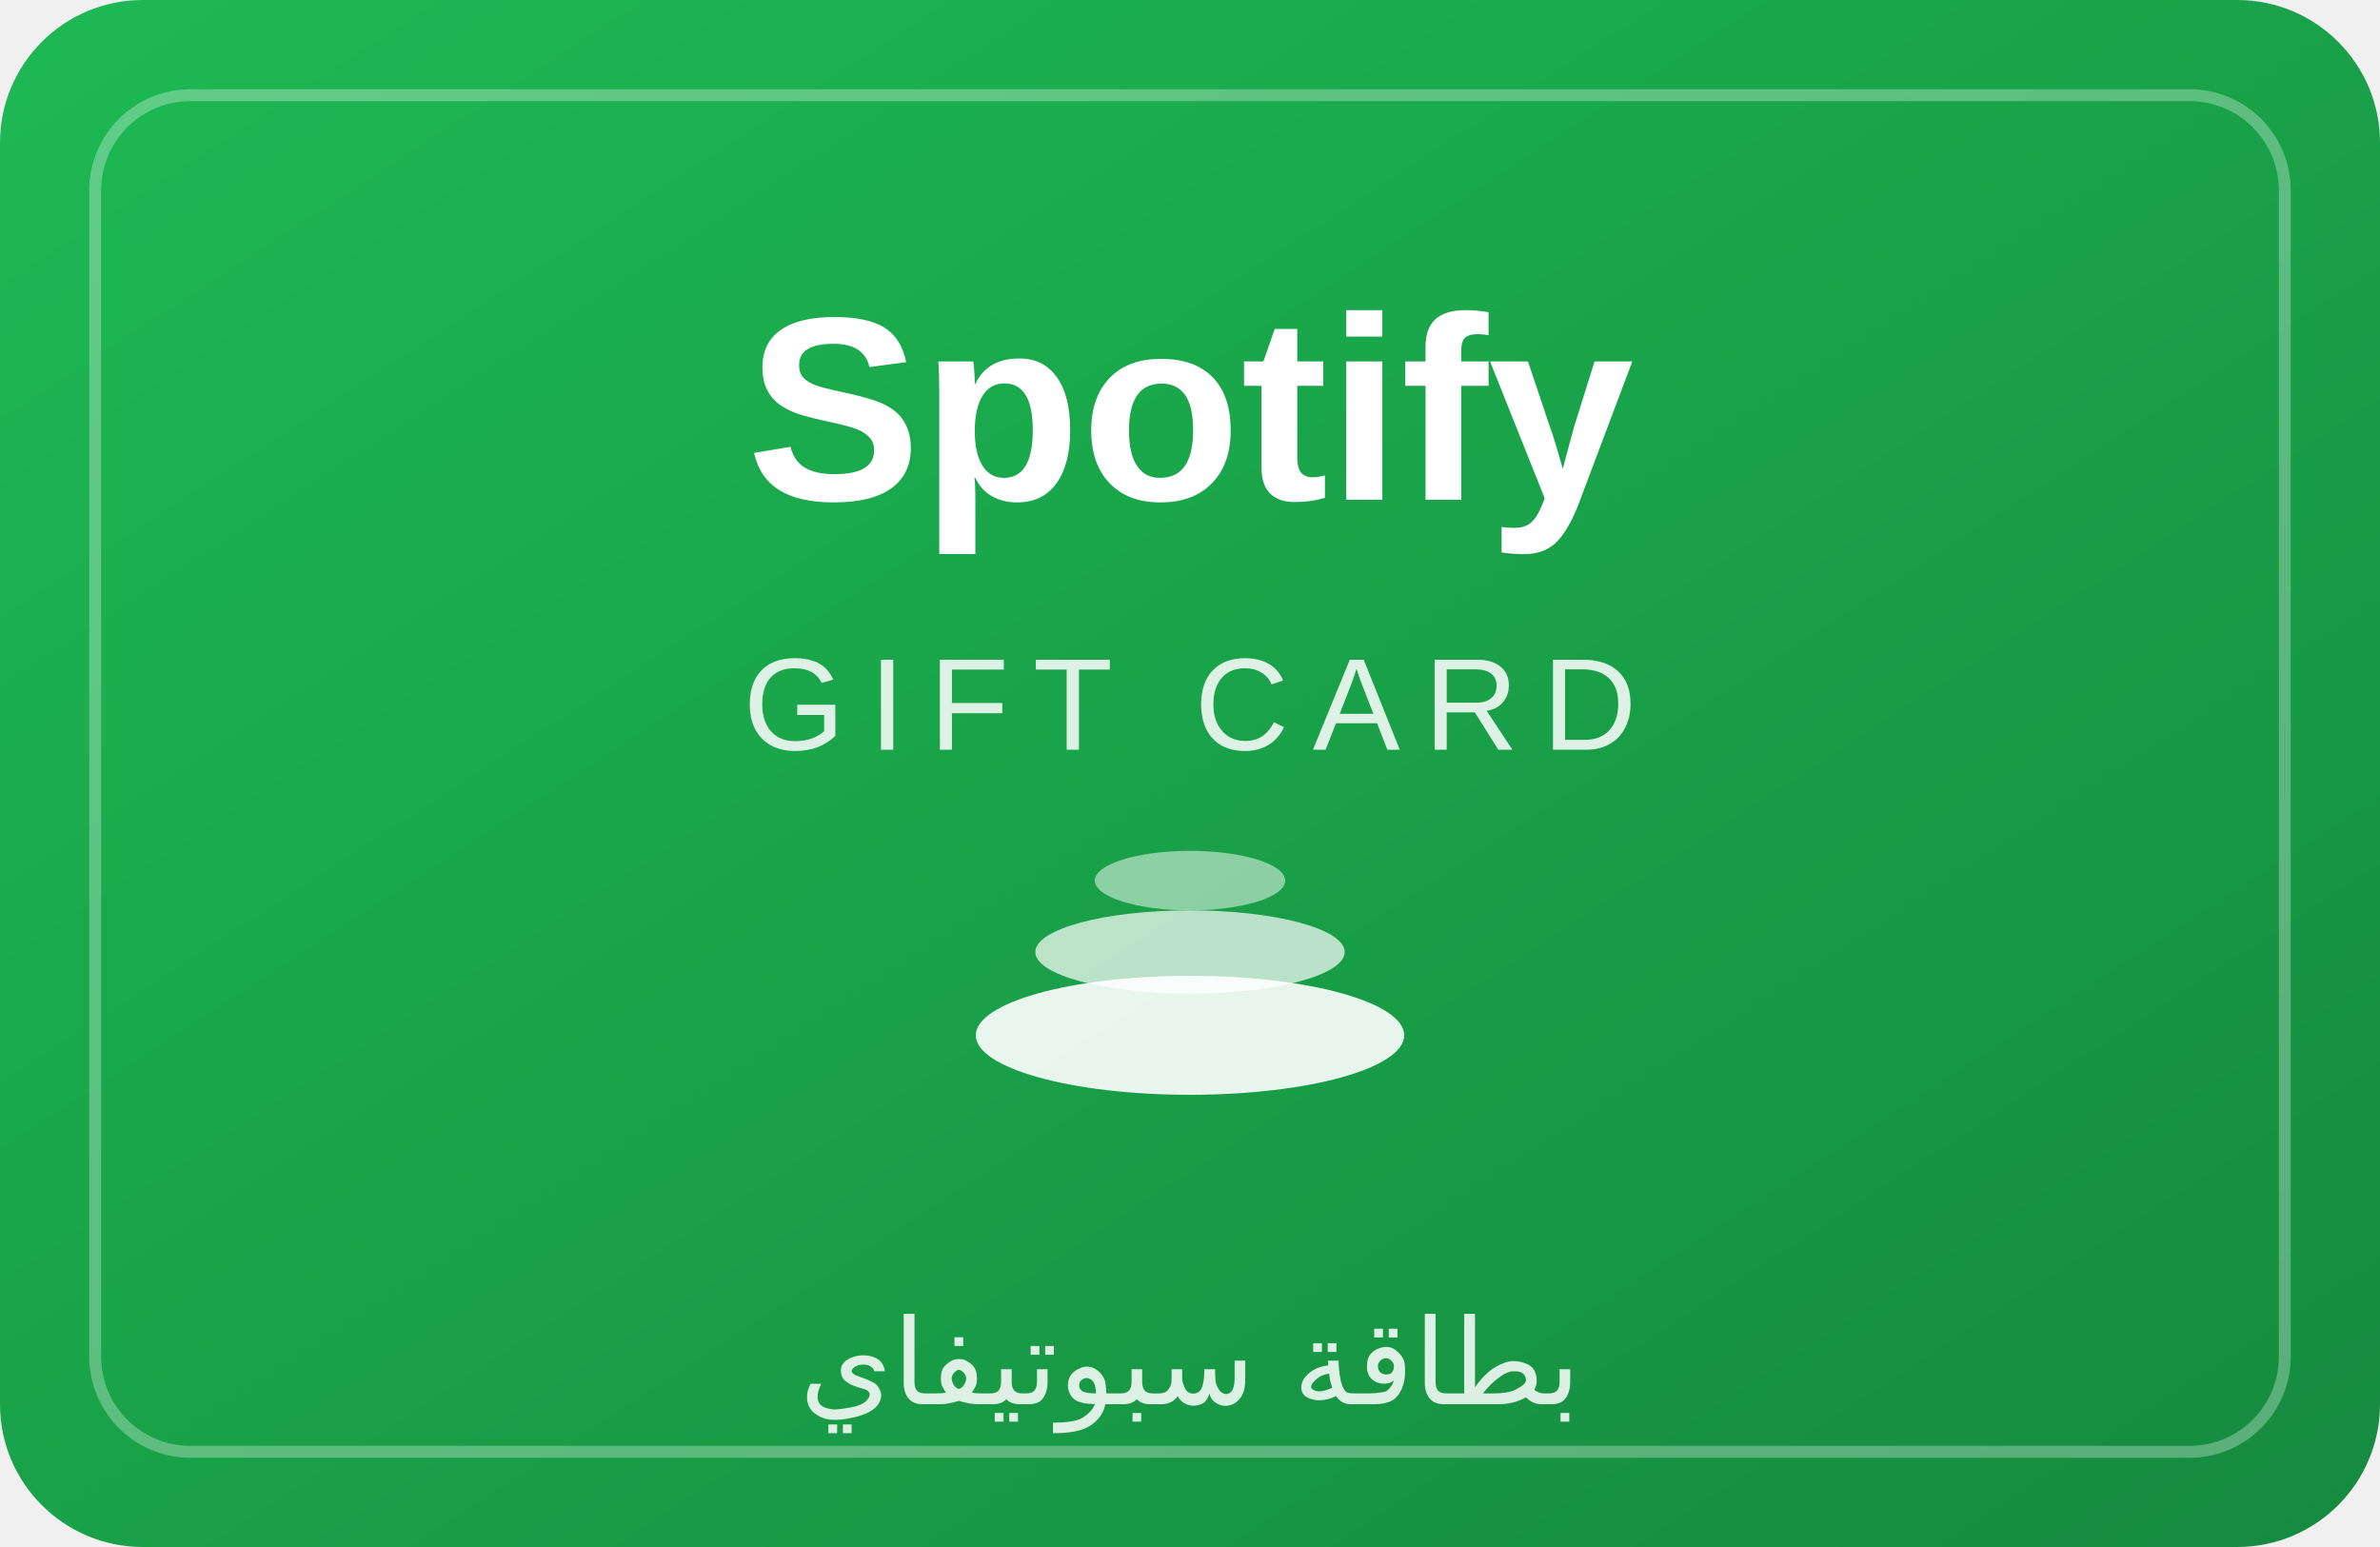
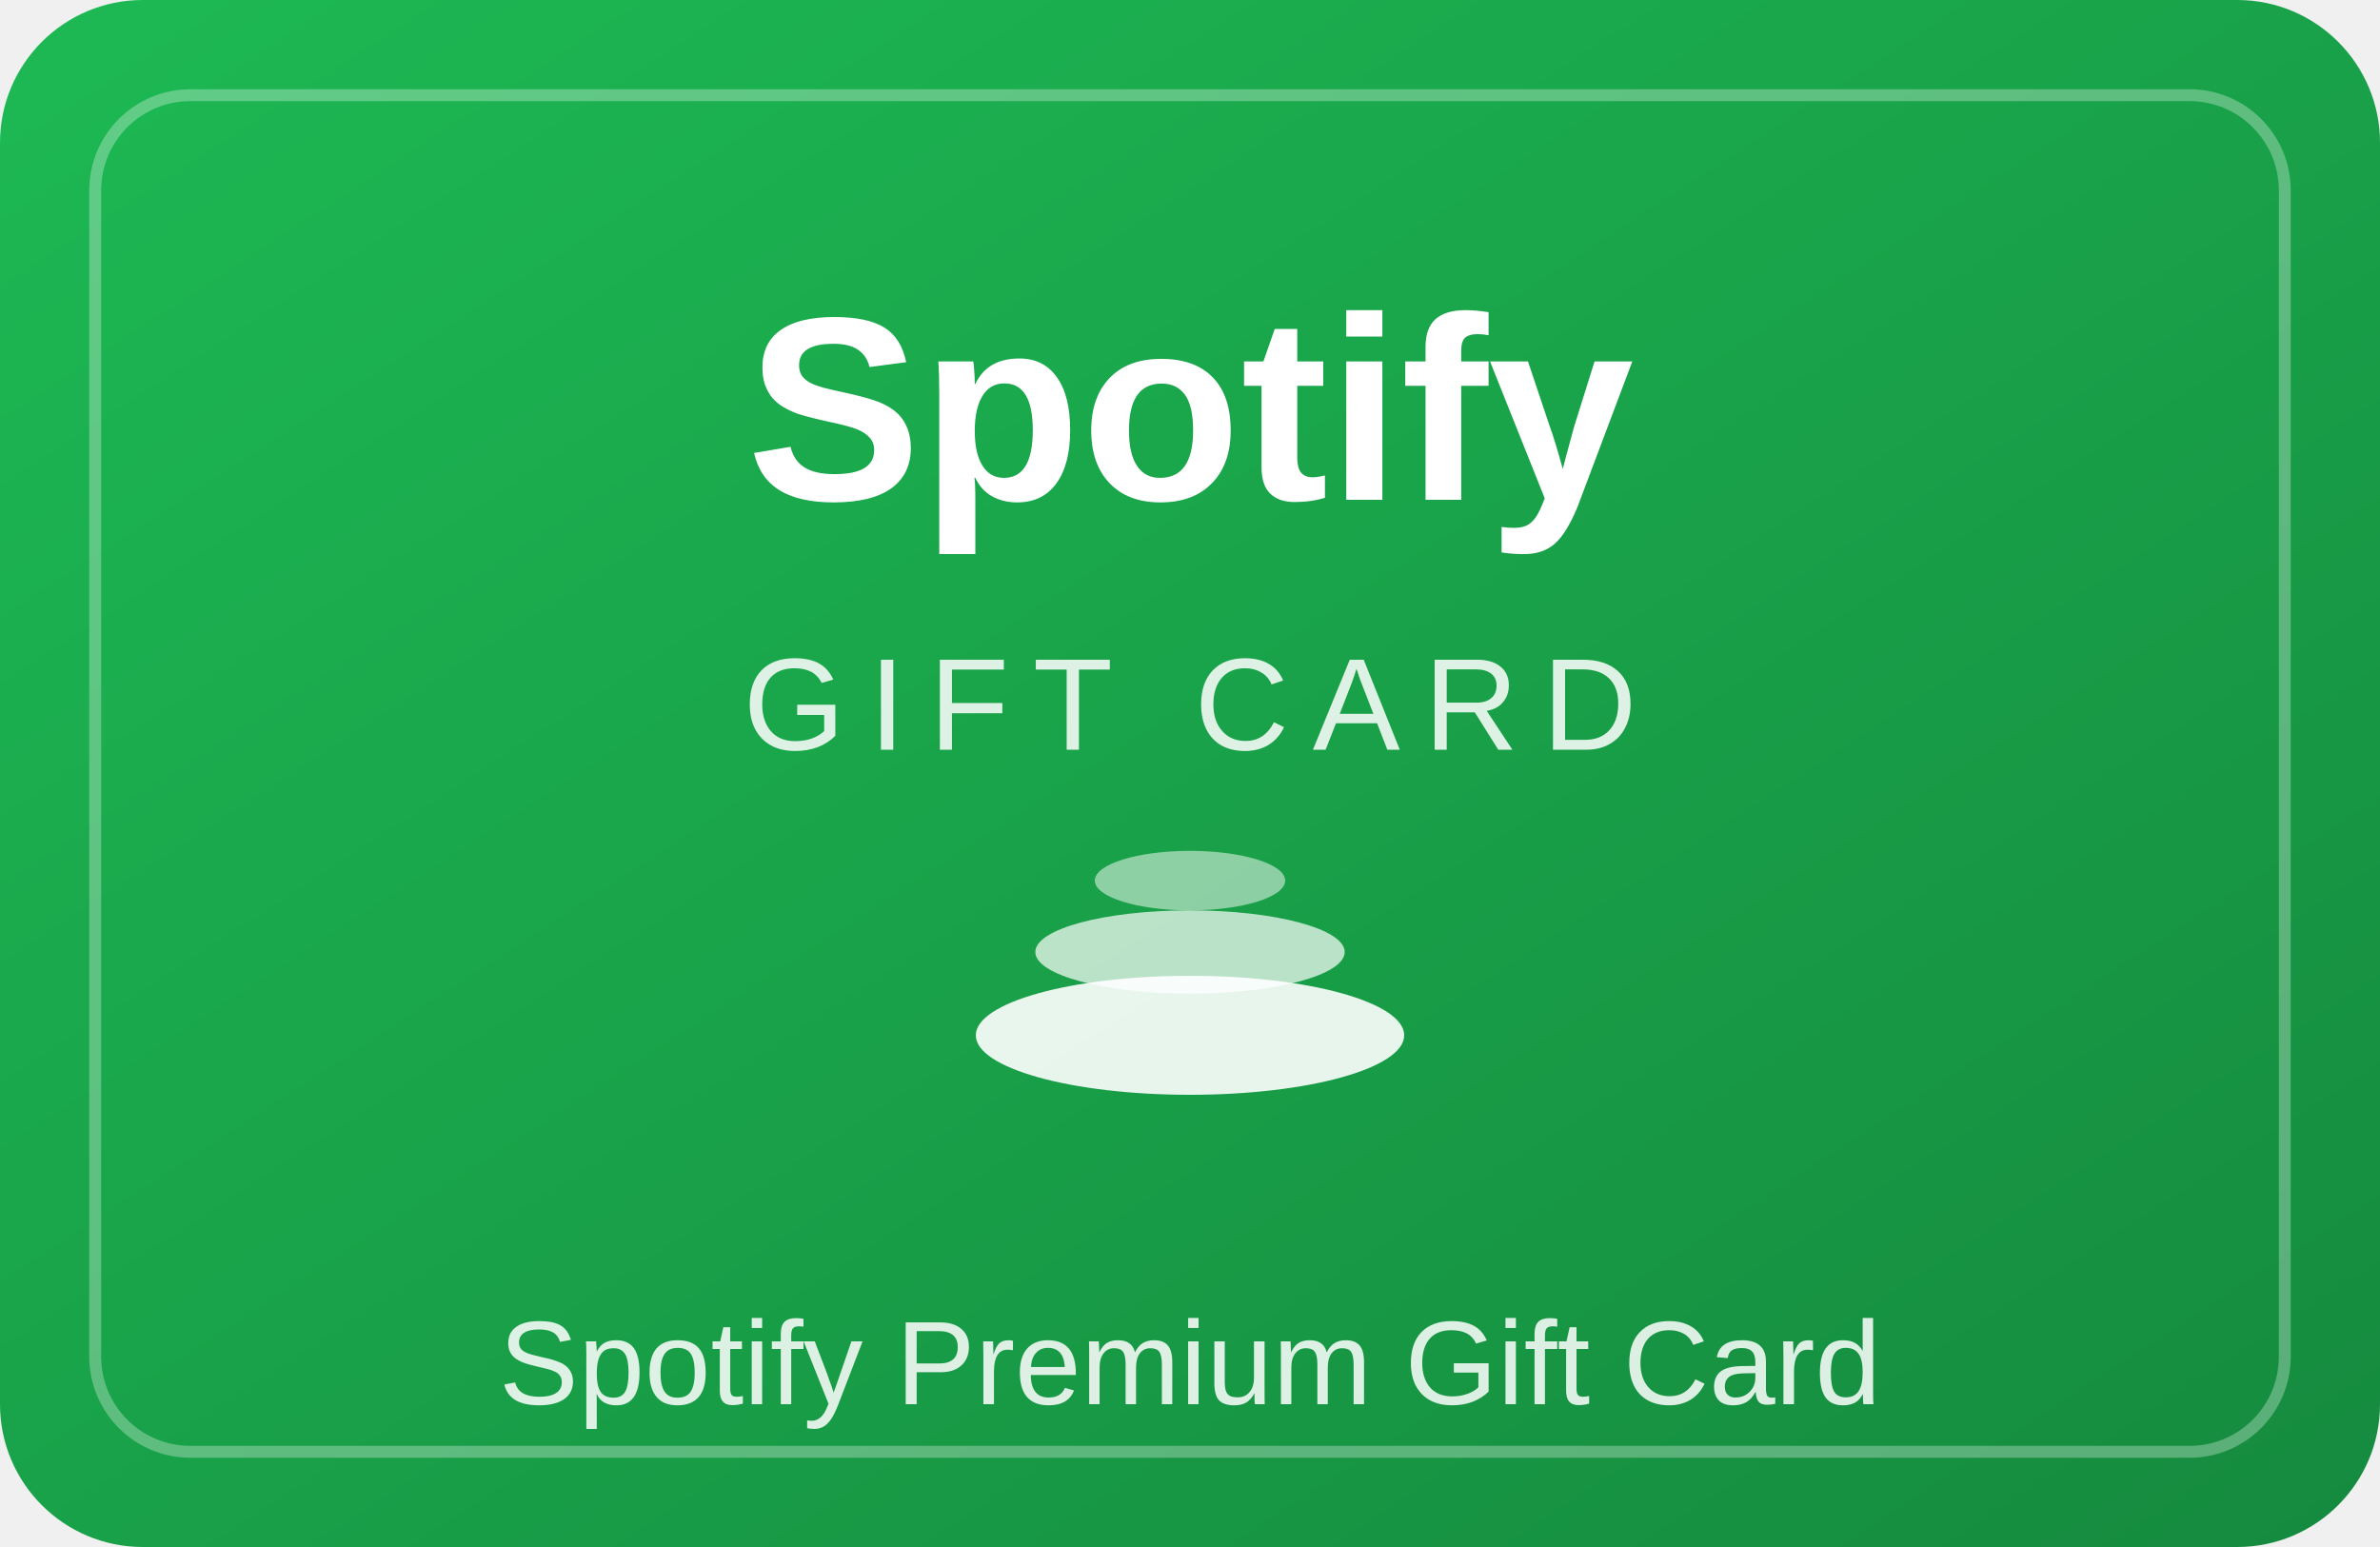
<svg xmlns="http://www.w3.org/2000/svg" viewBox="0 0 200 130" width="200" height="130">
  <defs>
    <linearGradient id="bg" x1="0%" y1="0%" x2="100%" y2="100%">
      <stop offset="0%" style="stop-color:#1db954" />
      <stop offset="100%" style="stop-color:#158a3e" />
    </linearGradient>
  </defs>
  <rect width="200" height="130" rx="12" fill="url(#bg)" />
  <rect x="8" y="8" width="184" height="114" rx="8" fill="none" stroke="#ffffff" stroke-width="1" opacity="0.3" />
  <text x="100" y="42" text-anchor="middle" font-family="Arial,sans-serif" font-size="22" font-weight="bold" fill="#ffffff">Spotify</text>
  <text x="100" y="63" text-anchor="middle" font-family="Arial,sans-serif" font-size="11" fill="#ffffff" letter-spacing="2" opacity="0.85">GIFT CARD</text>
  <ellipse cx="100" cy="87" rx="18" ry="5" fill="#ffffff" opacity="0.9" />
  <ellipse cx="100" cy="80" rx="13" ry="3.5" fill="#ffffff" opacity="0.7" />
  <ellipse cx="100" cy="74" rx="8" ry="2.5" fill="#ffffff" opacity="0.5" />
-   <text x="100" y="118" text-anchor="middle" font-family="Arial,sans-serif" font-size="10" fill="#ffffff" opacity="0.85">بطاقة سبوتيفاي</text>
+   <text x="100" y="118" text-anchor="middle" font-family="Arial,sans-serif" font-size="10" fill="#ffffff" opacity="0.85">Spotify Premium Gift Card</text>
</svg>
